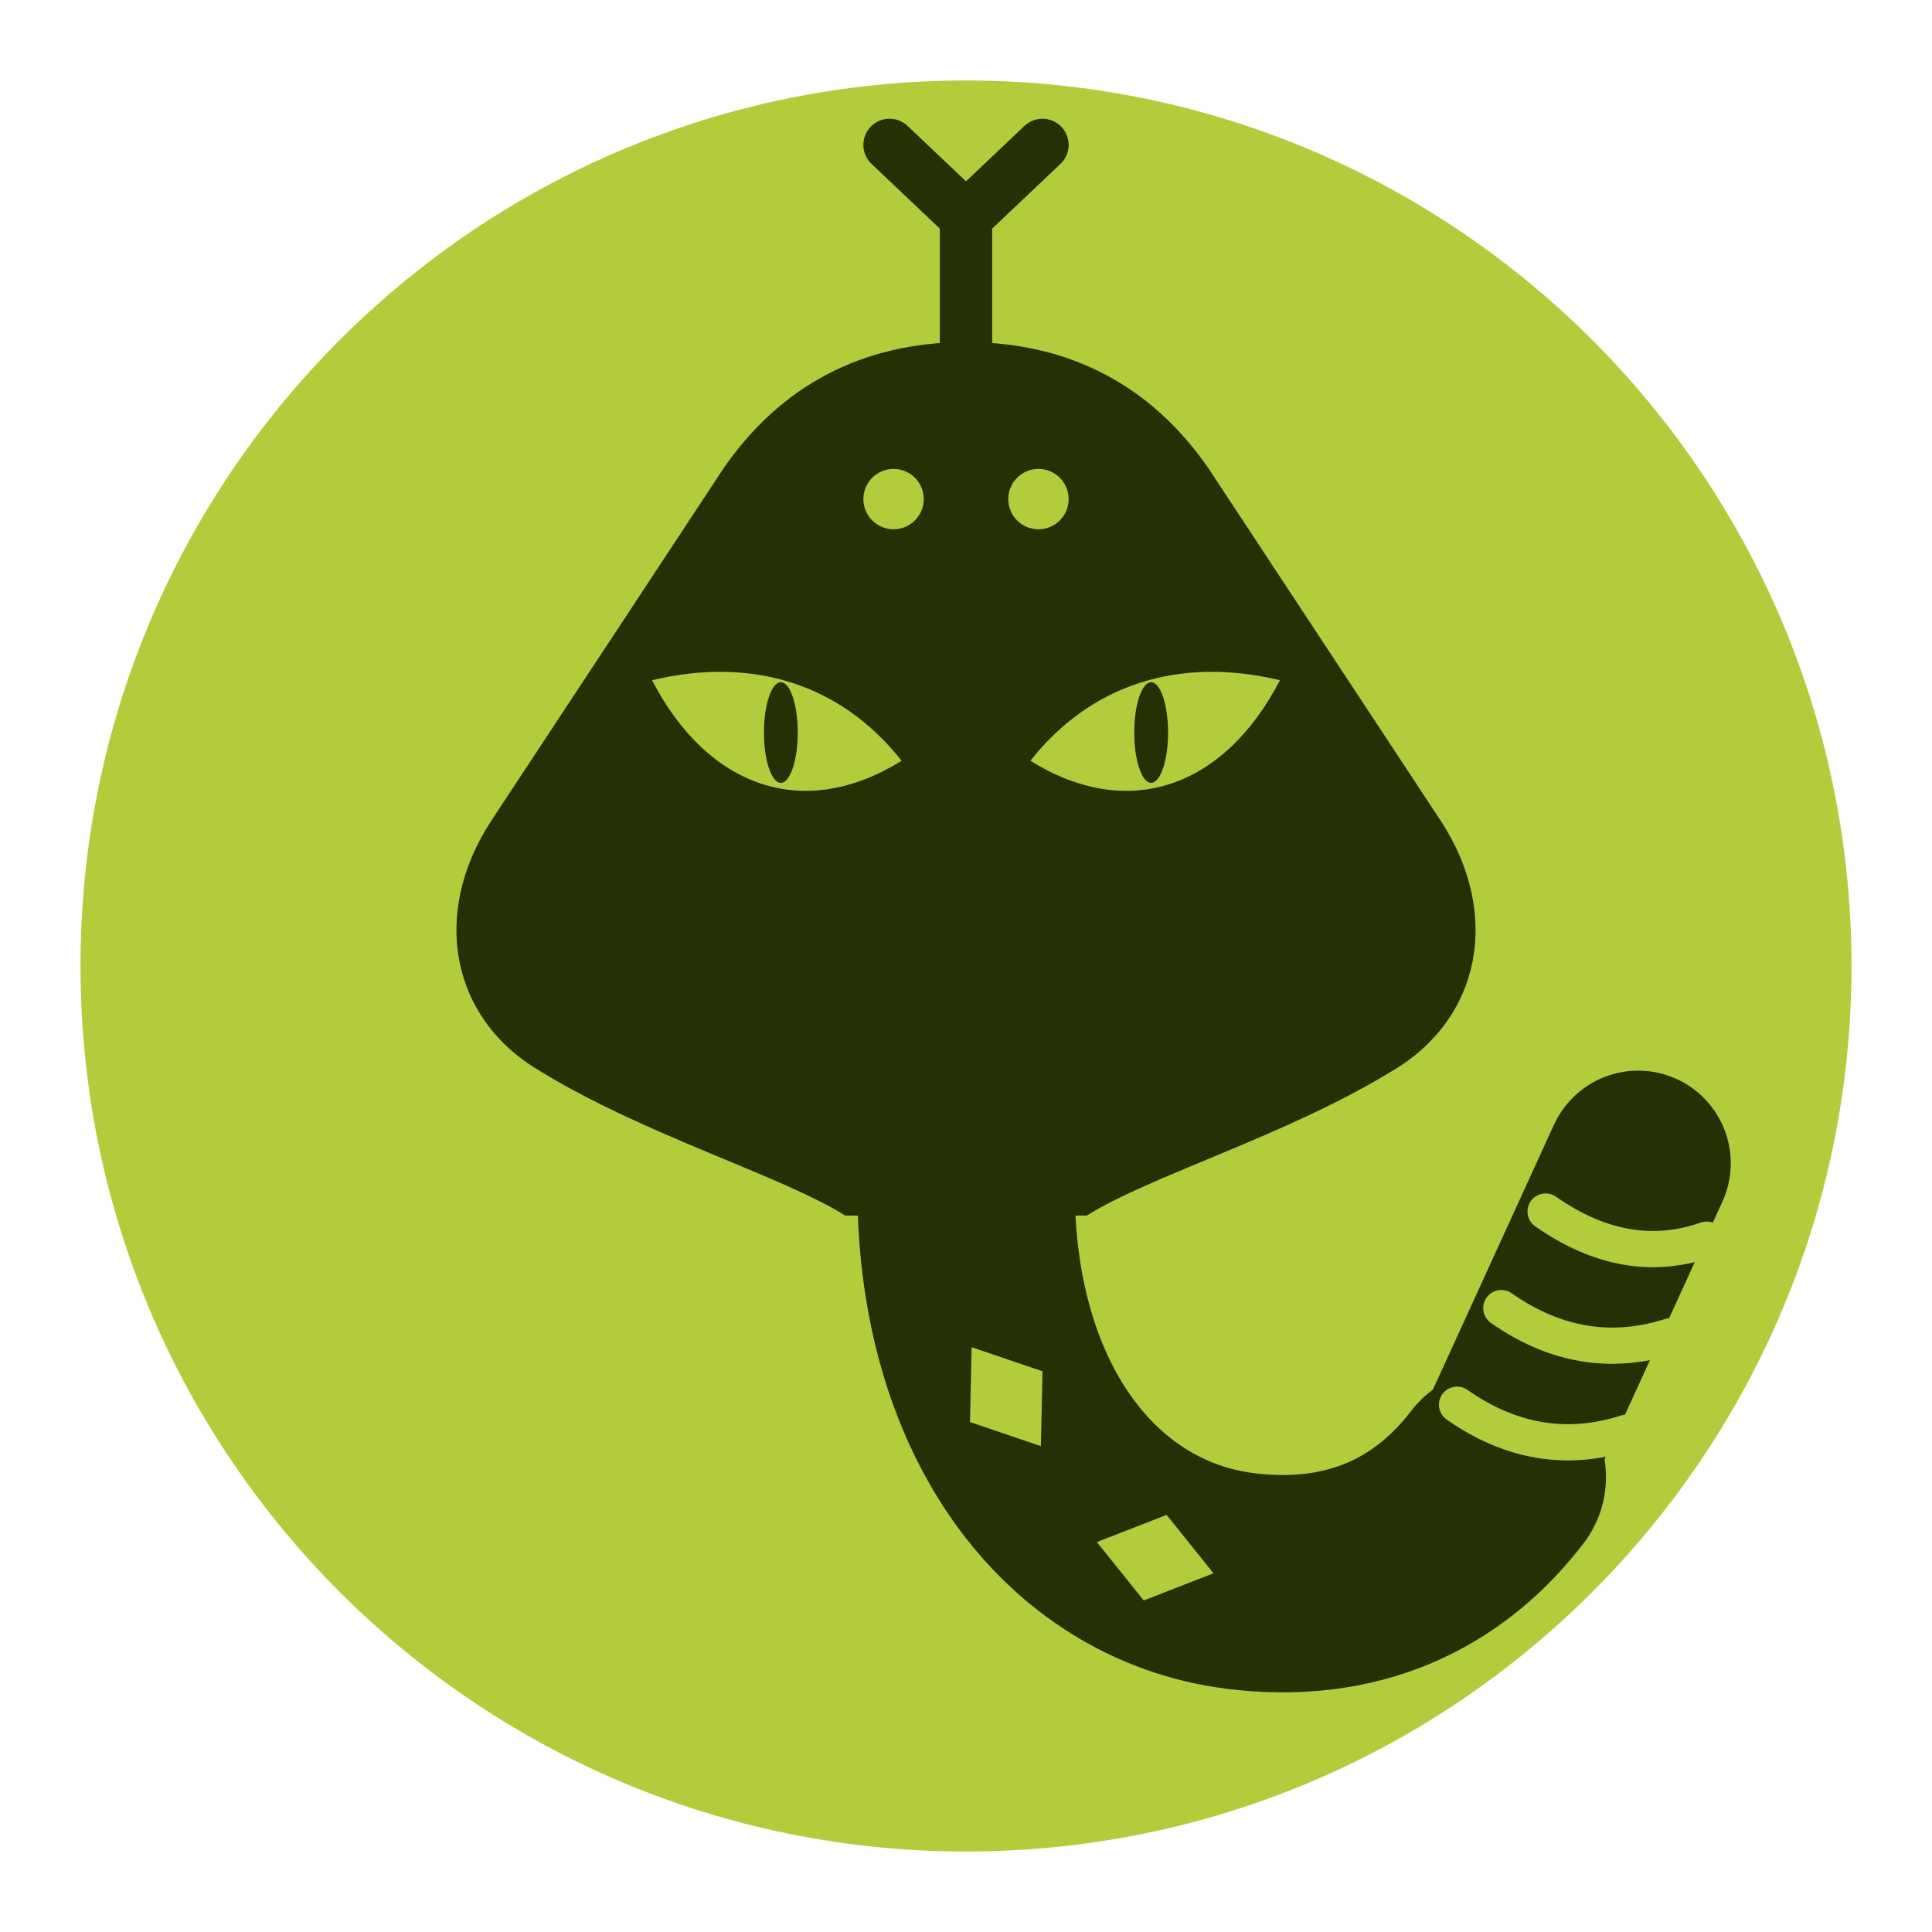
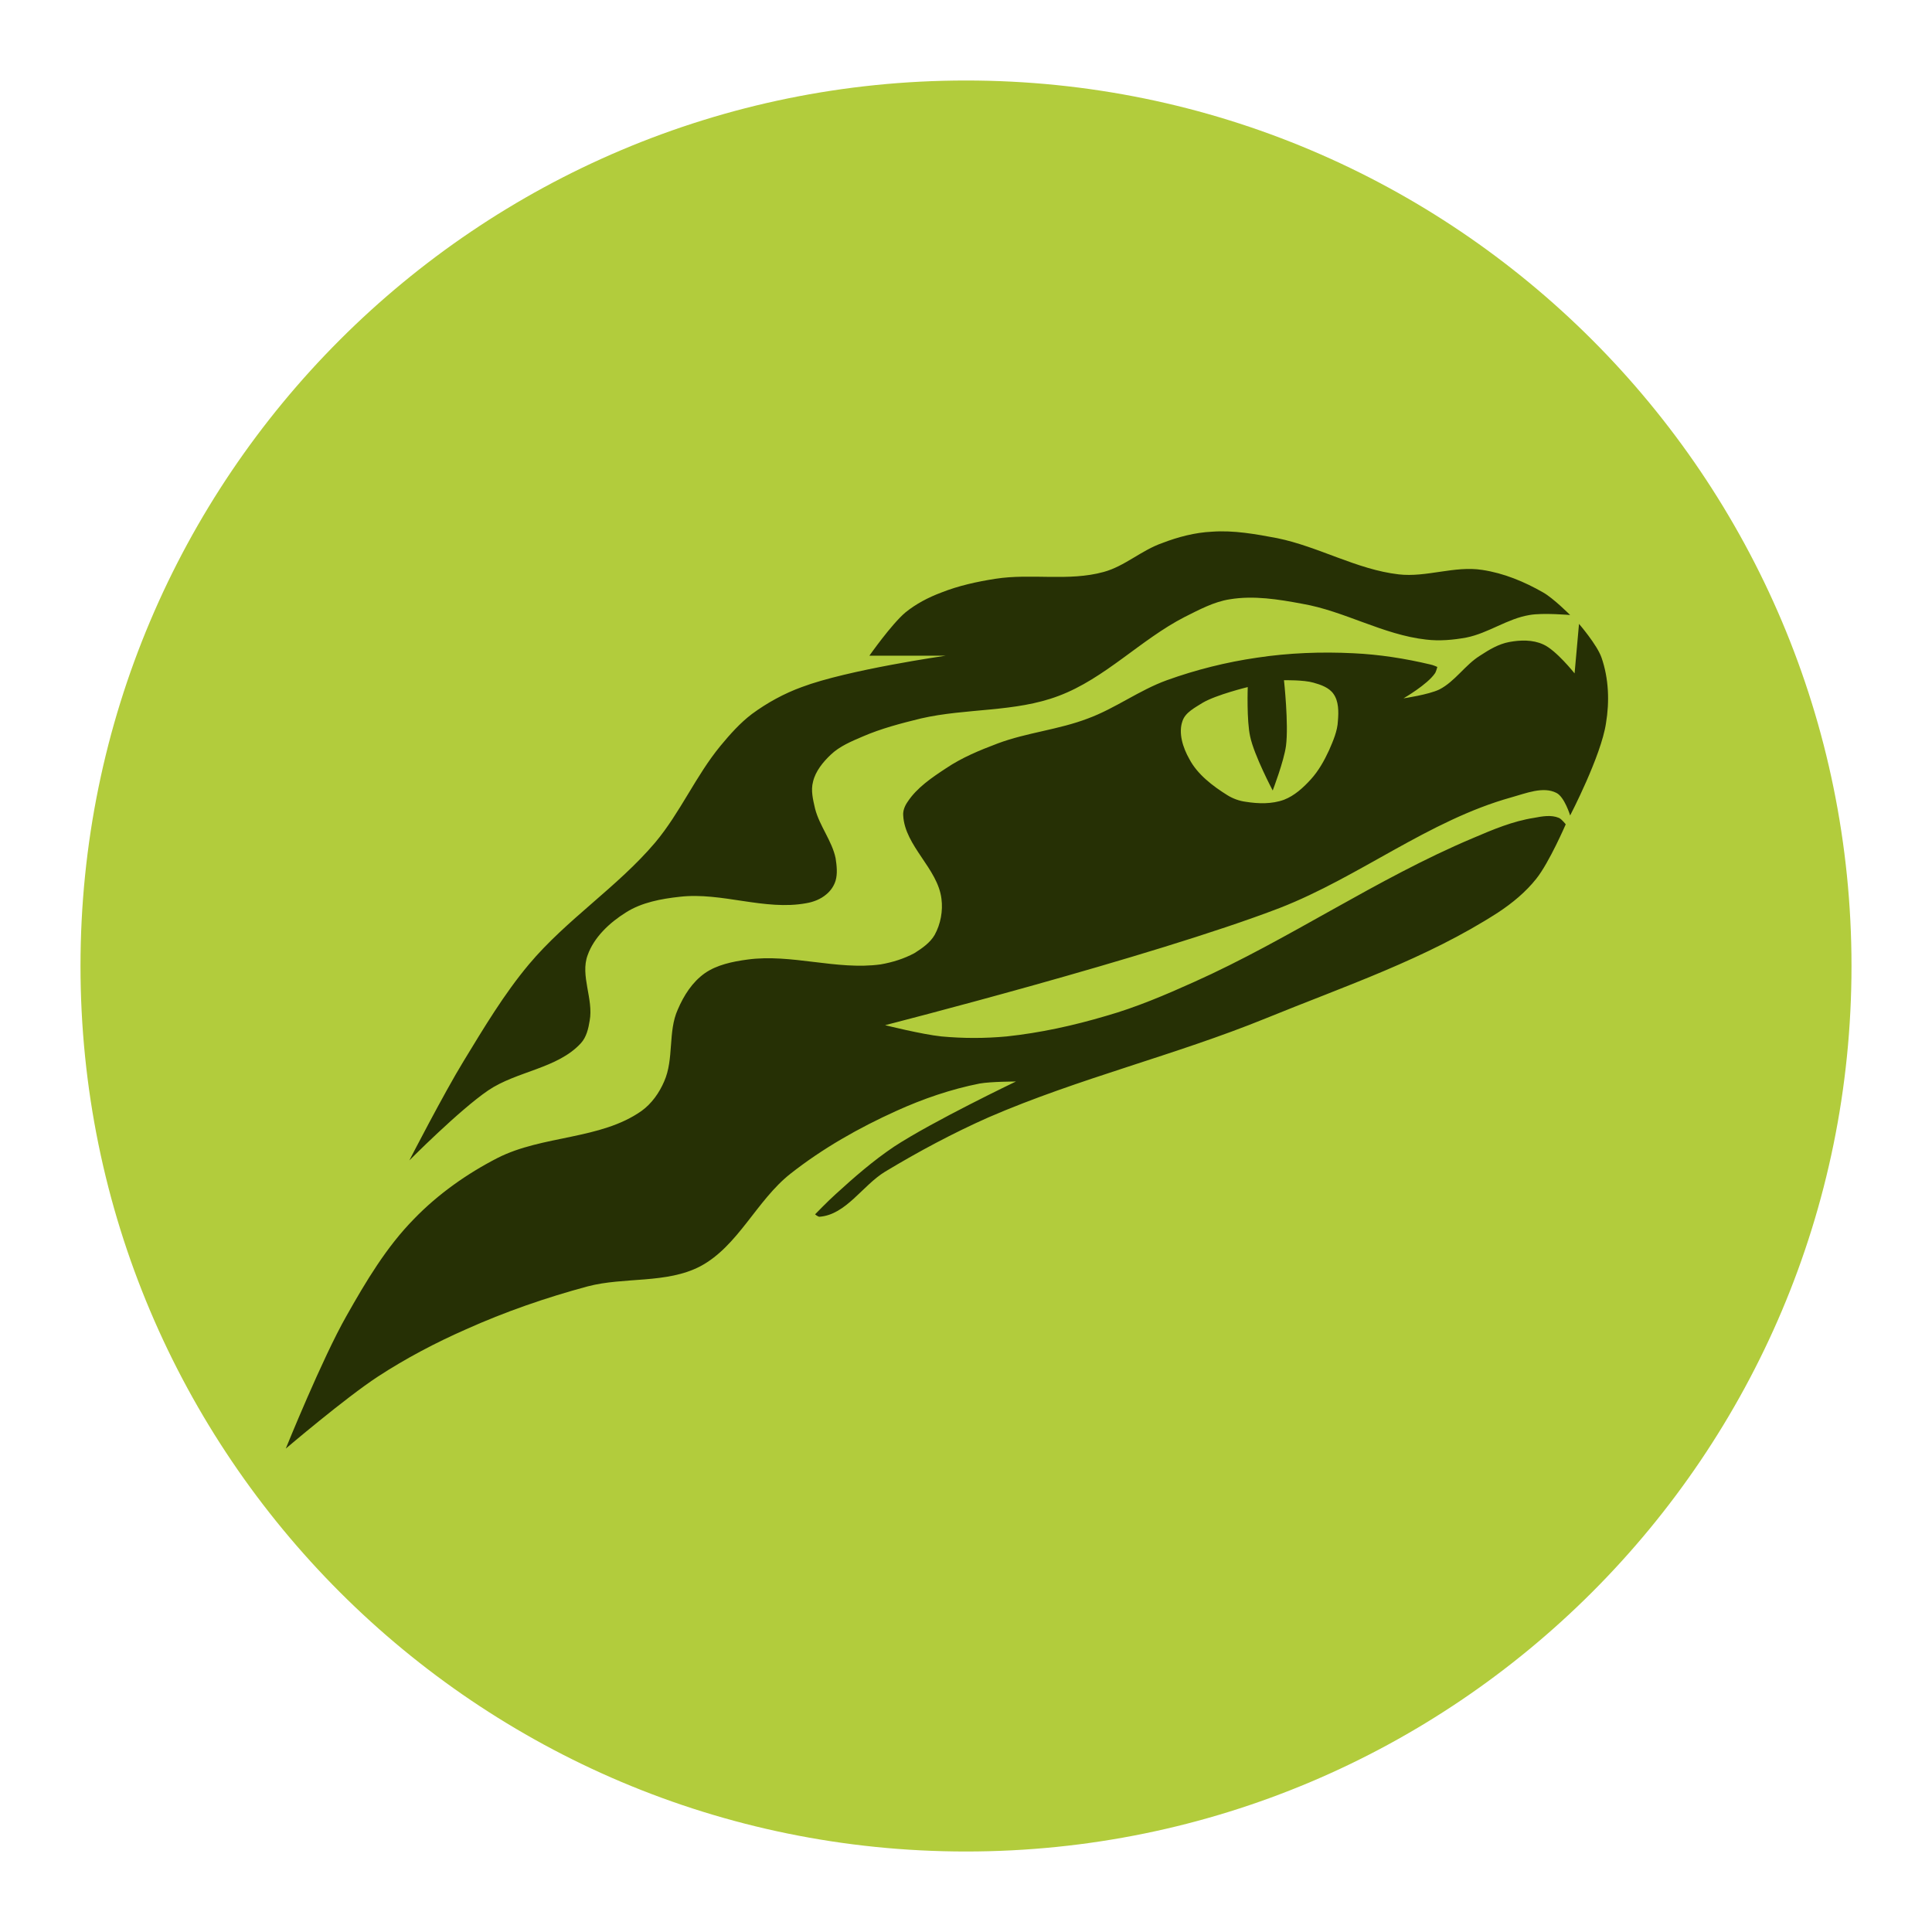
<svg xmlns="http://www.w3.org/2000/svg" viewBox="0 0 48 48" role="img" aria-labelledby="t d">
  <circle cx="24" cy="24" r="22" fill="#b2cc3c" />
-   <g fill="none" stroke="#263005" stroke-linecap="round" stroke-linejoin="round">
-     <path stroke-width="1.3" d="M24 9V5.4M24 5.4L22.1 3.6M24 5.4L25.9 3.6" />
-     <path stroke-width="5.4" d="M24 29.5C24 35.2 27 38.9 31 39.3C33.9 39.6 35.9 38.4 37.2 36.7" />
-     <path stroke-width="4.6" d="M37.5 35.9L40.7 28.9" />
-   </g>
-   <path fill="#263005" d="M24 8.5C26.6 8.5 28.6 9.6 30 11.6L35.8 20.4C37.3 22.7 36.8 25.3 34.6 26.6C32 28.2 28.6 29.2 27 30.2H21C19.4 29.2 16 28.2 13.4 26.6C11.2 25.3 10.7 22.7 12.2 20.4L18 11.6C19.4 9.6 21.4 8.5 24 8.5Z" />
-   <g fill="none" stroke="#b2cc3c" stroke-width="0.9" stroke-linecap="round">
-     <path d="M36.2 34.9Q38.2 36.3 40.4 35.6" />
-     <path d="M37.3 32.5Q39.3 33.9 41.5 33.2" />
-     <path d="M38.4 30.1Q40.4 31.5 42.4 30.8" />
-   </g>
-   <g fill="#b2cc3c">
-     <path d="M16.2 16.9C18.7 16.3 20.9 17 22.4 18.9C20 20.4 17.6 19.6 16.2 16.9Z" />
-     <path d="M31.8 16.9C29.3 16.3 27.1 17 25.6 18.9C28 20.4 30.4 19.6 31.8 16.9Z" />
-     <circle cx="22.2" cy="12.4" r="0.75" />
-     <circle cx="25.8" cy="12.4" r="0.75" />
-     <path d="M25 33.2L26.1 34.7L25 36.2L23.9 34.7Z" transform="rotate(-35 25 34.7)" />
-     <path d="M28.7 37.2L29.8 38.7L28.7 40.2L27.6 38.7Z" transform="rotate(-75 28.7 38.7)" />
-   </g>
-   <g fill="#263005">
-     <ellipse cx="19.4" cy="18.2" rx="0.42" ry="1.25" />
-     <ellipse cx="28.6" cy="18.2" rx="0.42" ry="1.25" />
-   </g>
+   <path fill="#263005" fill-rule="evenodd" d="M30.11 13.21 C30.65 13.17 31.2 13.27 31.73 13.37 C32.76 13.58 33.71 14.15 34.75 14.27       C35.44 14.35 36.14 14.05 36.83 14.16 C37.36 14.24 37.87 14.45 38.34 14.72       C38.59 14.86 39.01 15.28 39.01 15.28 C39.01 15.28 38.33 15.22 38 15.28       C37.45 15.37 36.98 15.73 36.43 15.84 C36.1 15.9 35.76 15.93 35.43 15.89       C34.36 15.77 33.4 15.18 32.35 15 C31.76 14.89 31.15 14.79 30.55 14.89       C30.16 14.95 29.79 15.15 29.43 15.33 C28.34 15.89 27.45 16.86 26.3 17.29       C25.22 17.7 24.01 17.59 22.88 17.85 C22.39 17.97 21.89 18.1 21.43 18.3       C21.15 18.42 20.86 18.54 20.64 18.75 C20.45 18.93 20.26 19.16 20.2 19.42       C20.14 19.64 20.2 19.87 20.25 20.09 C20.36 20.52 20.67 20.89 20.76 21.32       C20.79 21.51 20.81 21.71 20.76 21.88 C20.72 22.01 20.64 22.13 20.53 22.22       C20.39 22.34 20.21 22.41 20.03 22.44 C19 22.63 17.93 22.16 16.89 22.28       C16.43 22.33 15.94 22.42 15.55 22.67 C15.15 22.92 14.76 23.28 14.6 23.73       C14.41 24.24 14.75 24.82 14.65 25.36 C14.62 25.55 14.57 25.77 14.43 25.92       C13.85 26.55 12.84 26.61 12.13 27.09 C11.41 27.58 10.17 28.83 10.17 28.83       C10.17 28.83 11.03 27.16 11.52 26.36 C12.02 25.54 12.52 24.7 13.14 23.96       C14.08 22.84 15.34 22.04 16.28 20.93 C16.9 20.19 17.29 19.27 17.9 18.53       C18.14 18.24 18.39 17.96 18.68 17.74 C19.06 17.46 19.48 17.23 19.92 17.07       C21.06 16.64 23.5 16.29 23.5 16.29 C23.5 16.29 21.6 16.29 21.6 16.29       C21.6 16.29 22.14 15.52 22.49 15.22 C22.76 15 23.07 14.84 23.39 14.72       C23.82 14.55 24.28 14.45 24.73 14.38 C25.62 14.24 26.55 14.45 27.42 14.21       C27.94 14.07 28.36 13.67 28.88 13.49 C29.27 13.34 29.69 13.23 30.11 13.21 Z M39.23 15.5       C39.23 15.5 39.68 16.02 39.79 16.34 C39.97 16.86 39.99 17.43 39.9 17.97       C39.78 18.78 39.01 20.26 39.01 20.26 C39.01 20.26 38.87 19.8 38.67 19.7       C38.34 19.53 37.91 19.71 37.55 19.81 C35.5 20.38 33.77 21.79 31.79 22.56       C28.61 23.78 21.99 25.47 21.99 25.47 C21.99 25.47 22.91 25.7 23.39 25.75       C23.93 25.8 24.47 25.8 25.01 25.75 C25.85 25.66 26.67 25.48 27.48 25.24       C28.22 25.03 28.95 24.72 29.66 24.4 C32.03 23.34 34.2 21.83 36.6 20.82       C37.09 20.61 37.59 20.4 38.11 20.32 C38.32 20.28 38.54 20.24 38.73 20.32       C38.8 20.35 38.9 20.48 38.9 20.48 C38.9 20.48 38.49 21.43 38.17 21.83       C37.91 22.16 37.57 22.44 37.22 22.67 C35.44 23.82 33.41 24.5 31.45 25.3       C29.19 26.22 26.8 26.79 24.56 27.76 C23.68 28.15 22.82 28.61 21.99 29.11       C21.43 29.45 21.02 30.18 20.36 30.23 C20.32 30.23 20.25 30.17 20.25 30.17       C20.25 30.17 20.58 29.83 20.76 29.67 C21.22 29.25 21.69 28.84 22.21 28.49       C23.17 27.86 25.24 26.87 25.24 26.87 C25.24 26.87 24.63 26.87 24.34 26.92       C23.63 27.06 22.93 27.3 22.27 27.6 C21.34 28.02 20.44 28.53 19.64 29.16       C18.8 29.82 18.34 30.96 17.4 31.46 C16.56 31.9 15.51 31.72 14.6 31.96       C13.56 32.24 12.55 32.59 11.57 33.03 C10.82 33.36 10.08 33.75 9.39 34.2       C8.58 34.73 7.1 35.99 7.1 35.99 C7.1 35.99 8.01 33.74 8.61 32.69       C9.09 31.84 9.6 30.98 10.29 30.28 C10.88 29.67 11.6 29.16 12.36 28.77       C13.48 28.2 14.92 28.32 15.94 27.6 C16.19 27.42 16.38 27.15 16.5 26.87       C16.75 26.31 16.59 25.63 16.84 25.08 C16.99 24.73 17.2 24.4 17.51 24.18       C17.81 23.97 18.2 23.89 18.57 23.84 C19.66 23.69 20.79 24.11 21.88 23.96       C22.17 23.91 22.46 23.82 22.72 23.68 C22.91 23.56 23.11 23.42 23.22 23.23       C23.37 22.96 23.43 22.63 23.39 22.33 C23.3 21.58 22.48 21.02 22.44 20.26       C22.43 20.14 22.48 20.02 22.55 19.92 C22.78 19.57 23.15 19.32 23.5 19.09       C23.9 18.82 24.34 18.64 24.79 18.47 C25.51 18.2 26.3 18.13 27.03 17.85       C27.71 17.6 28.3 17.15 28.99 16.9 C29.71 16.64 30.47 16.45 31.23 16.34       C32.02 16.22 32.83 16.19 33.63 16.23 C34.27 16.26 34.91 16.36 35.54 16.51       C35.6 16.52 35.71 16.57 35.71 16.57 C35.71 16.57 35.68 16.69 35.65 16.73       C35.46 17.01 34.87 17.35 34.87 17.35 C34.87 17.35 35.49 17.26 35.76 17.13       C36.15 16.93 36.4 16.52 36.77 16.29 C37 16.14 37.23 16 37.5 15.95       C37.77 15.9 38.08 15.89 38.34 16.01 C38.66 16.15 39.12 16.73 39.12 16.73       C39.12 16.73 39.23 15.5 39.23 15.5 Z M31.9 16.9 C31.9 16.9 32.02 17.99 31.95 18.53       C31.9 18.91 31.62 19.64 31.62 19.64 C31.62 19.64 31.16 18.77 31.06 18.3       C30.97 17.9 31 17.07 31 17.07 C31 17.07 30.22 17.26 29.88 17.46       C29.69 17.58 29.45 17.7 29.38 17.91 C29.27 18.21 29.39 18.58 29.55 18.86       C29.75 19.24 30.13 19.53 30.5 19.76 C30.63 19.84 30.79 19.9 30.95 19.92       C31.26 19.97 31.6 19.98 31.9 19.87 C32.16 19.77 32.38 19.57 32.57 19.36       C32.76 19.15 32.9 18.9 33.02 18.64 C33.12 18.41 33.23 18.16 33.24 17.91       C33.26 17.68 33.26 17.42 33.13 17.24 C33.02 17.08 32.81 17.01 32.63 16.96       C32.39 16.89 31.9 16.9 31.9 16.9 Z" />
</svg>
